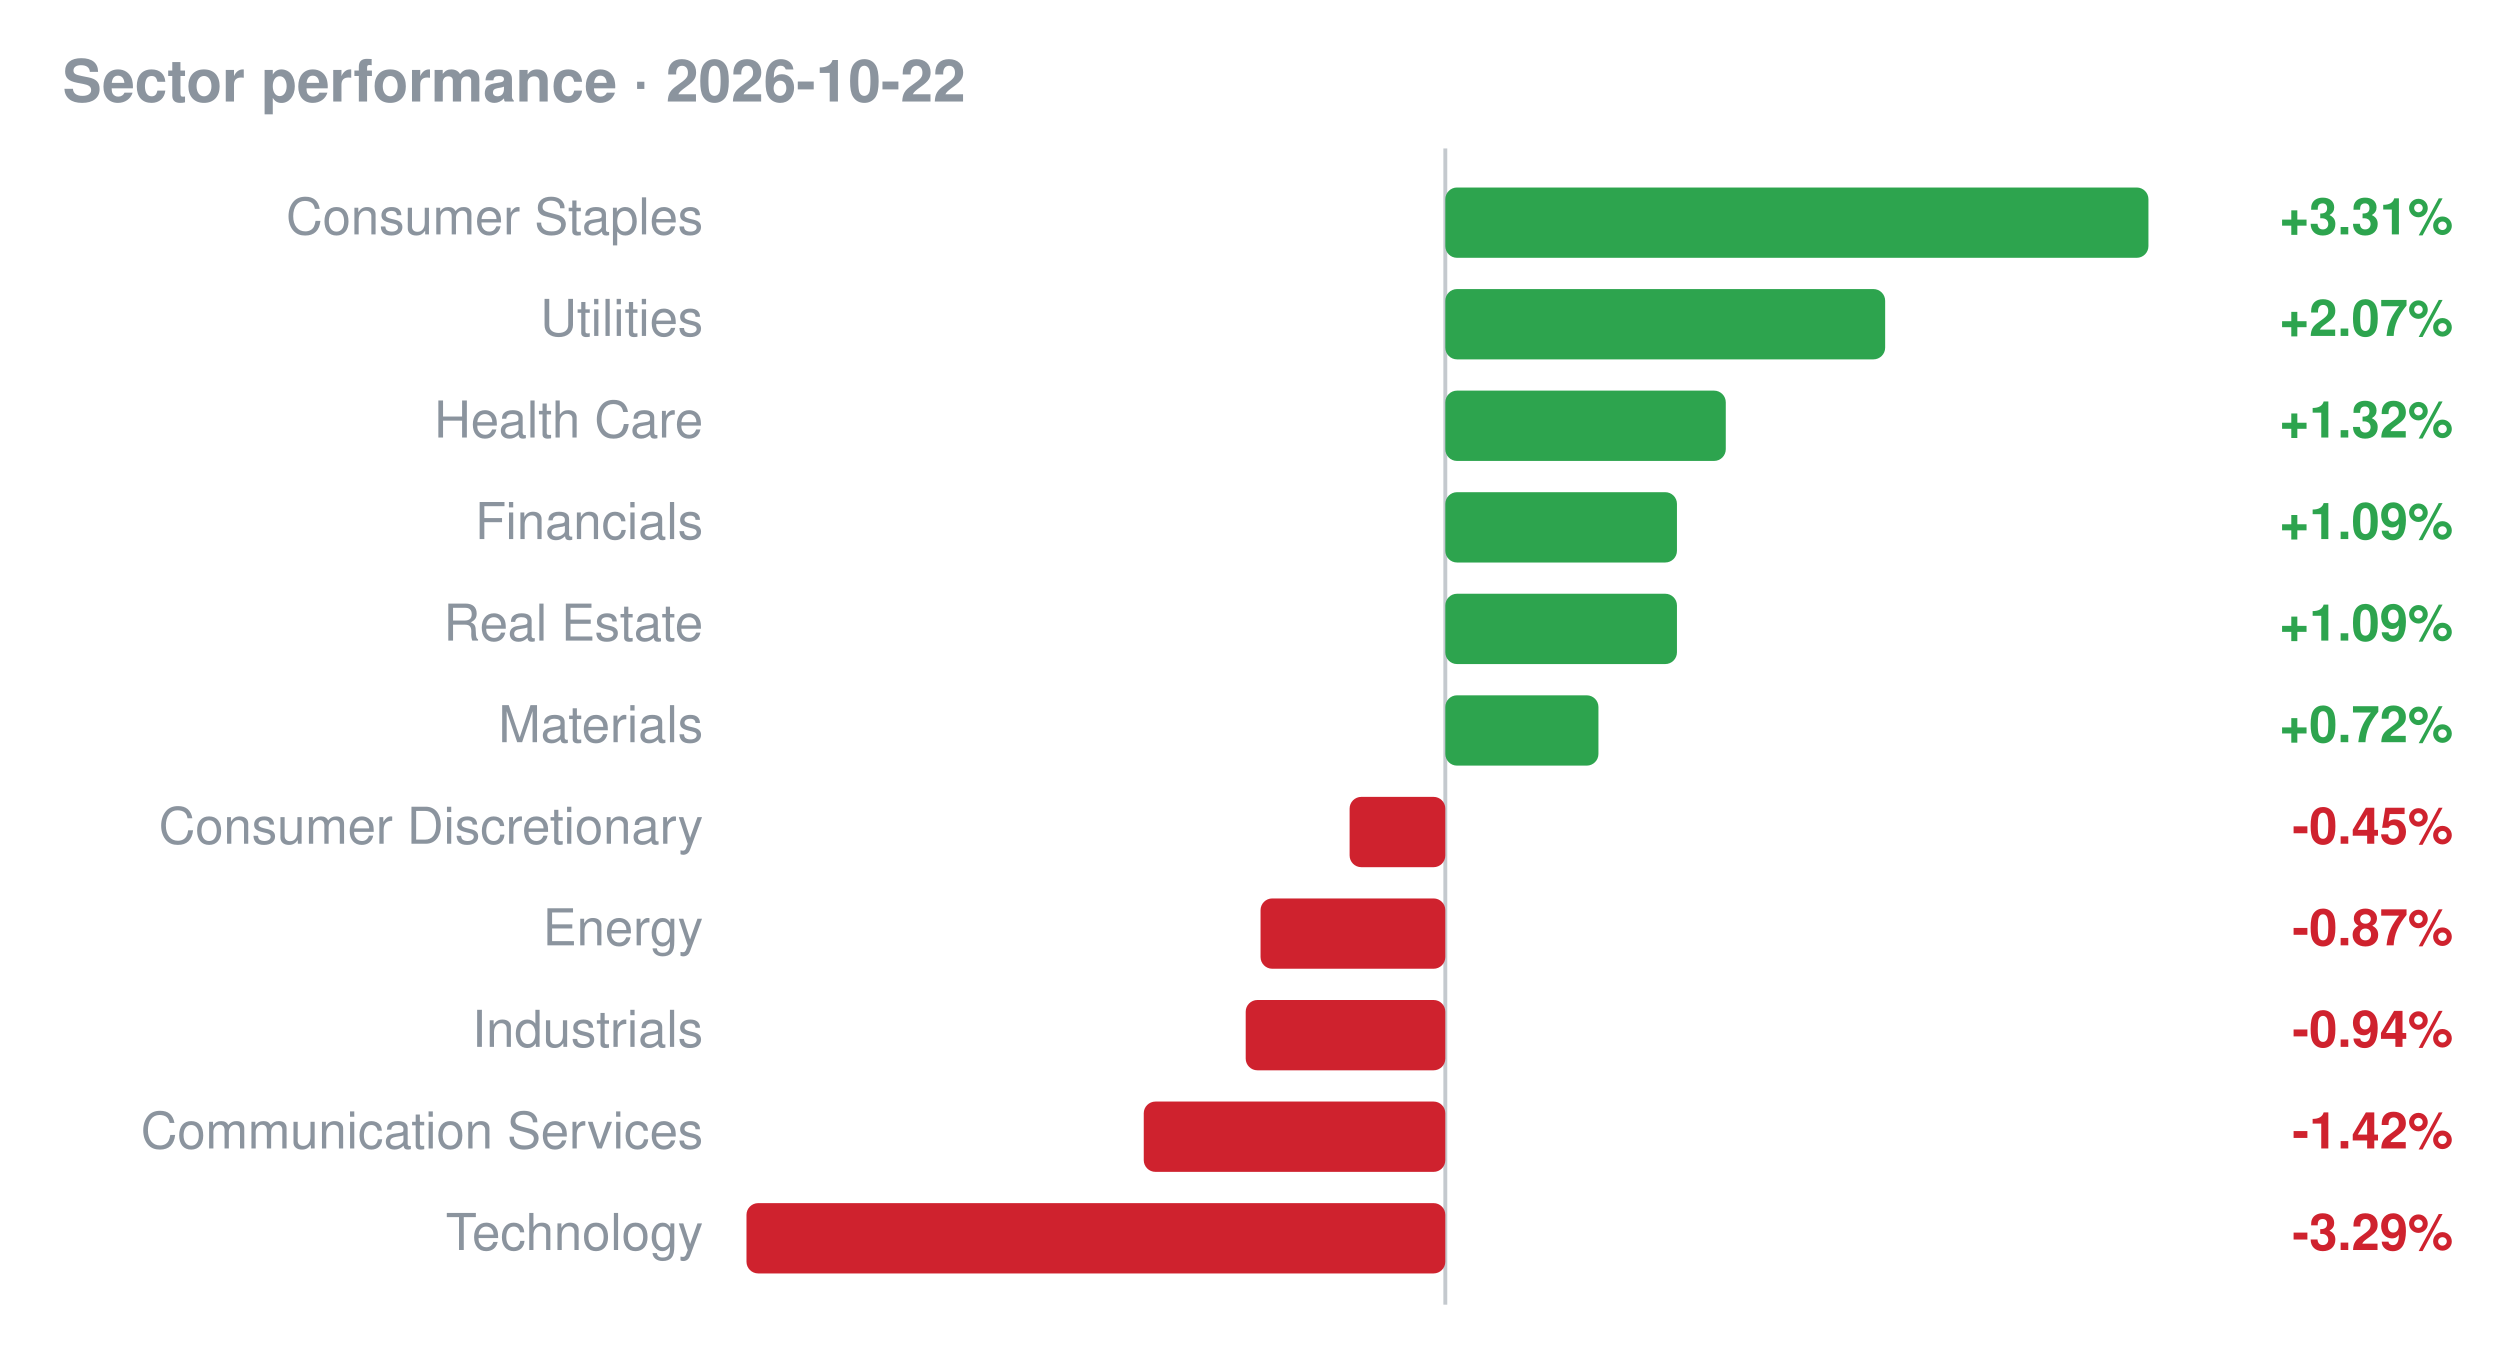
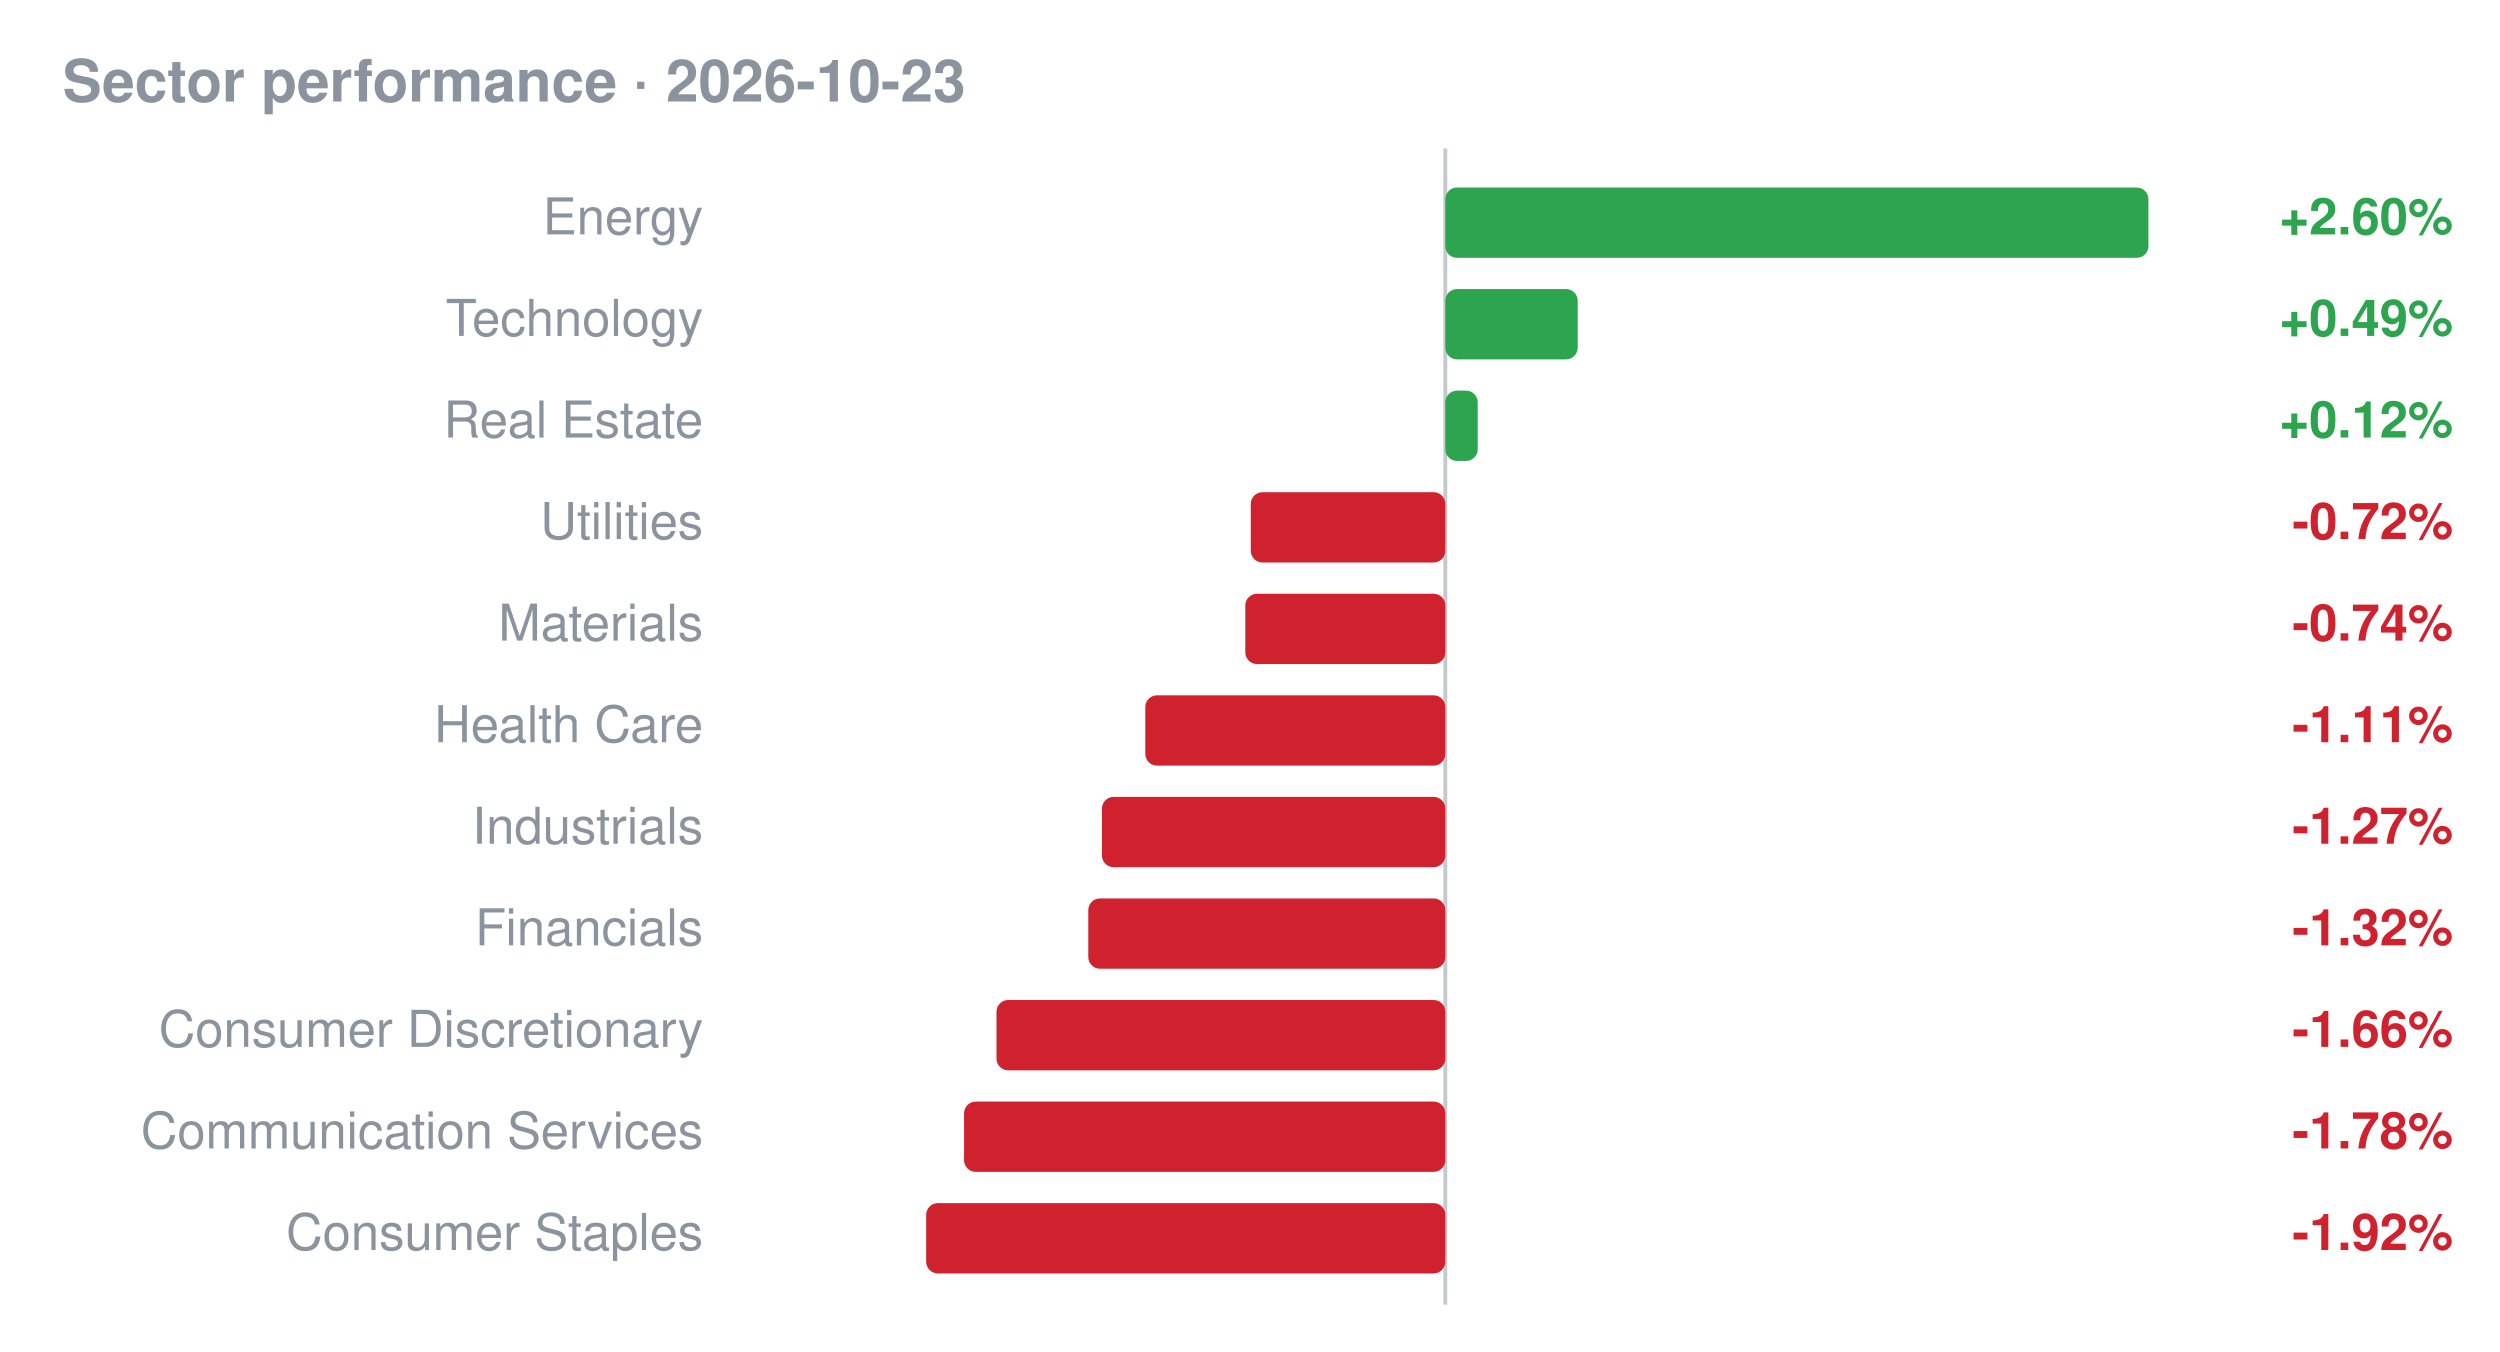
<svg xmlns="http://www.w3.org/2000/svg" width="640" height="346" viewBox="0 0 640 346" font-family="-apple-system,Segoe UI,Helvetica,Arial,sans-serif" font-size="13">
-   <text x="16" y="26" font-size="15" font-weight="600" fill="#8b949e">Sector performance · 2026-10-22</text>
+   <text x="16" y="26" font-size="15" font-weight="600" fill="#8b949e">Sector performance · 2026-10-23</text>
  <line x1="370.0" y1="38" x2="370.0" y2="334" stroke="#8b949e" stroke-opacity="0.5" />
-   <text x="180" y="60" text-anchor="end" fill="#8b949e">Consumer Staples</text>
+   <text x="180" y="60" text-anchor="end" fill="#8b949e">Energy</text>
  <rect x="370.0" y="48" width="180.0" height="18" rx="3" fill="#2da44e" />
-   <text x="628" y="60" text-anchor="end" fill="#2da44e" font-weight="600">+3.31%</text>
-   <text x="180" y="86" text-anchor="end" fill="#8b949e">Utilities</text>
-   <rect x="370.0" y="74" width="112.6" height="18" rx="3" fill="#2da44e" />
-   <text x="628" y="86" text-anchor="end" fill="#2da44e" font-weight="600">+2.07%</text>
-   <text x="180" y="112" text-anchor="end" fill="#8b949e">Health Care</text>
-   <rect x="370.0" y="100" width="71.8" height="18" rx="3" fill="#2da44e" />
-   <text x="628" y="112" text-anchor="end" fill="#2da44e" font-weight="600">+1.32%</text>
-   <text x="180" y="138" text-anchor="end" fill="#8b949e">Financials</text>
-   <rect x="370.0" y="126" width="59.3" height="18" rx="3" fill="#2da44e" />
-   <text x="628" y="138" text-anchor="end" fill="#2da44e" font-weight="600">+1.09%</text>
-   <text x="180" y="164" text-anchor="end" fill="#8b949e">Real Estate</text>
-   <rect x="370.0" y="152" width="59.3" height="18" rx="3" fill="#2da44e" />
-   <text x="628" y="164" text-anchor="end" fill="#2da44e" font-weight="600">+1.09%</text>
-   <text x="180" y="190" text-anchor="end" fill="#8b949e">Materials</text>
-   <rect x="370.0" y="178" width="39.2" height="18" rx="3" fill="#2da44e" />
-   <text x="628" y="190" text-anchor="end" fill="#2da44e" font-weight="600">+0.72%</text>
-   <text x="180" y="216" text-anchor="end" fill="#8b949e">Consumer Discretionary</text>
-   <rect x="345.5" y="204" width="24.5" height="18" rx="3" fill="#cf222e" />
-   <text x="628" y="216" text-anchor="end" fill="#cf222e" font-weight="600">-0.45%</text>
-   <text x="180" y="242" text-anchor="end" fill="#8b949e">Energy</text>
-   <rect x="322.7" y="230" width="47.3" height="18" rx="3" fill="#cf222e" />
-   <text x="628" y="242" text-anchor="end" fill="#cf222e" font-weight="600">-0.87%</text>
-   <text x="180" y="268" text-anchor="end" fill="#8b949e">Industrials</text>
-   <rect x="318.9" y="256" width="51.1" height="18" rx="3" fill="#cf222e" />
-   <text x="628" y="268" text-anchor="end" fill="#cf222e" font-weight="600">-0.94%</text>
+   <text x="628" y="60" text-anchor="end" fill="#2da44e" font-weight="600">+2.60%</text>
+   <text x="180" y="86" text-anchor="end" fill="#8b949e">Technology</text>
+   <rect x="370.0" y="74" width="33.9" height="18" rx="3" fill="#2da44e" />
+   <text x="628" y="86" text-anchor="end" fill="#2da44e" font-weight="600">+0.49%</text>
+   <text x="180" y="112" text-anchor="end" fill="#8b949e">Real Estate</text>
+   <rect x="370.0" y="100" width="8.3" height="18" rx="3" fill="#2da44e" />
+   <text x="628" y="112" text-anchor="end" fill="#2da44e" font-weight="600">+0.12%</text>
+   <text x="180" y="138" text-anchor="end" fill="#8b949e">Utilities</text>
+   <rect x="320.2" y="126" width="49.8" height="18" rx="3" fill="#cf222e" />
+   <text x="628" y="138" text-anchor="end" fill="#cf222e" font-weight="600">-0.72%</text>
+   <text x="180" y="164" text-anchor="end" fill="#8b949e">Materials</text>
+   <rect x="318.8" y="152" width="51.2" height="18" rx="3" fill="#cf222e" />
+   <text x="628" y="164" text-anchor="end" fill="#cf222e" font-weight="600">-0.74%</text>
+   <text x="180" y="190" text-anchor="end" fill="#8b949e">Health Care</text>
+   <rect x="293.2" y="178" width="76.8" height="18" rx="3" fill="#cf222e" />
+   <text x="628" y="190" text-anchor="end" fill="#cf222e" font-weight="600">-1.11%</text>
+   <text x="180" y="216" text-anchor="end" fill="#8b949e">Industrials</text>
+   <rect x="282.1" y="204" width="87.9" height="18" rx="3" fill="#cf222e" />
+   <text x="628" y="216" text-anchor="end" fill="#cf222e" font-weight="600">-1.27%</text>
+   <text x="180" y="242" text-anchor="end" fill="#8b949e">Financials</text>
+   <rect x="278.6" y="230" width="91.4" height="18" rx="3" fill="#cf222e" />
+   <text x="628" y="242" text-anchor="end" fill="#cf222e" font-weight="600">-1.32%</text>
+   <text x="180" y="268" text-anchor="end" fill="#8b949e">Consumer Discretionary</text>
+   <rect x="255.1" y="256" width="114.9" height="18" rx="3" fill="#cf222e" />
+   <text x="628" y="268" text-anchor="end" fill="#cf222e" font-weight="600">-1.66%</text>
  <text x="180" y="294" text-anchor="end" fill="#8b949e">Communication Services</text>
-   <rect x="292.8" y="282" width="77.2" height="18" rx="3" fill="#cf222e" />
-   <text x="628" y="294" text-anchor="end" fill="#cf222e" font-weight="600">-1.42%</text>
-   <text x="180" y="320" text-anchor="end" fill="#8b949e">Technology</text>
-   <rect x="191.1" y="308" width="178.9" height="18" rx="3" fill="#cf222e" />
-   <text x="628" y="320" text-anchor="end" fill="#cf222e" font-weight="600">-3.29%</text>
+   <rect x="246.8" y="282" width="123.2" height="18" rx="3" fill="#cf222e" />
+   <text x="628" y="294" text-anchor="end" fill="#cf222e" font-weight="600">-1.78%</text>
+   <text x="180" y="320" text-anchor="end" fill="#8b949e">Consumer Staples</text>
+   <rect x="237.1" y="308" width="132.9" height="18" rx="3" fill="#cf222e" />
+   <text x="628" y="320" text-anchor="end" fill="#cf222e" font-weight="600">-1.92%</text>
</svg>
